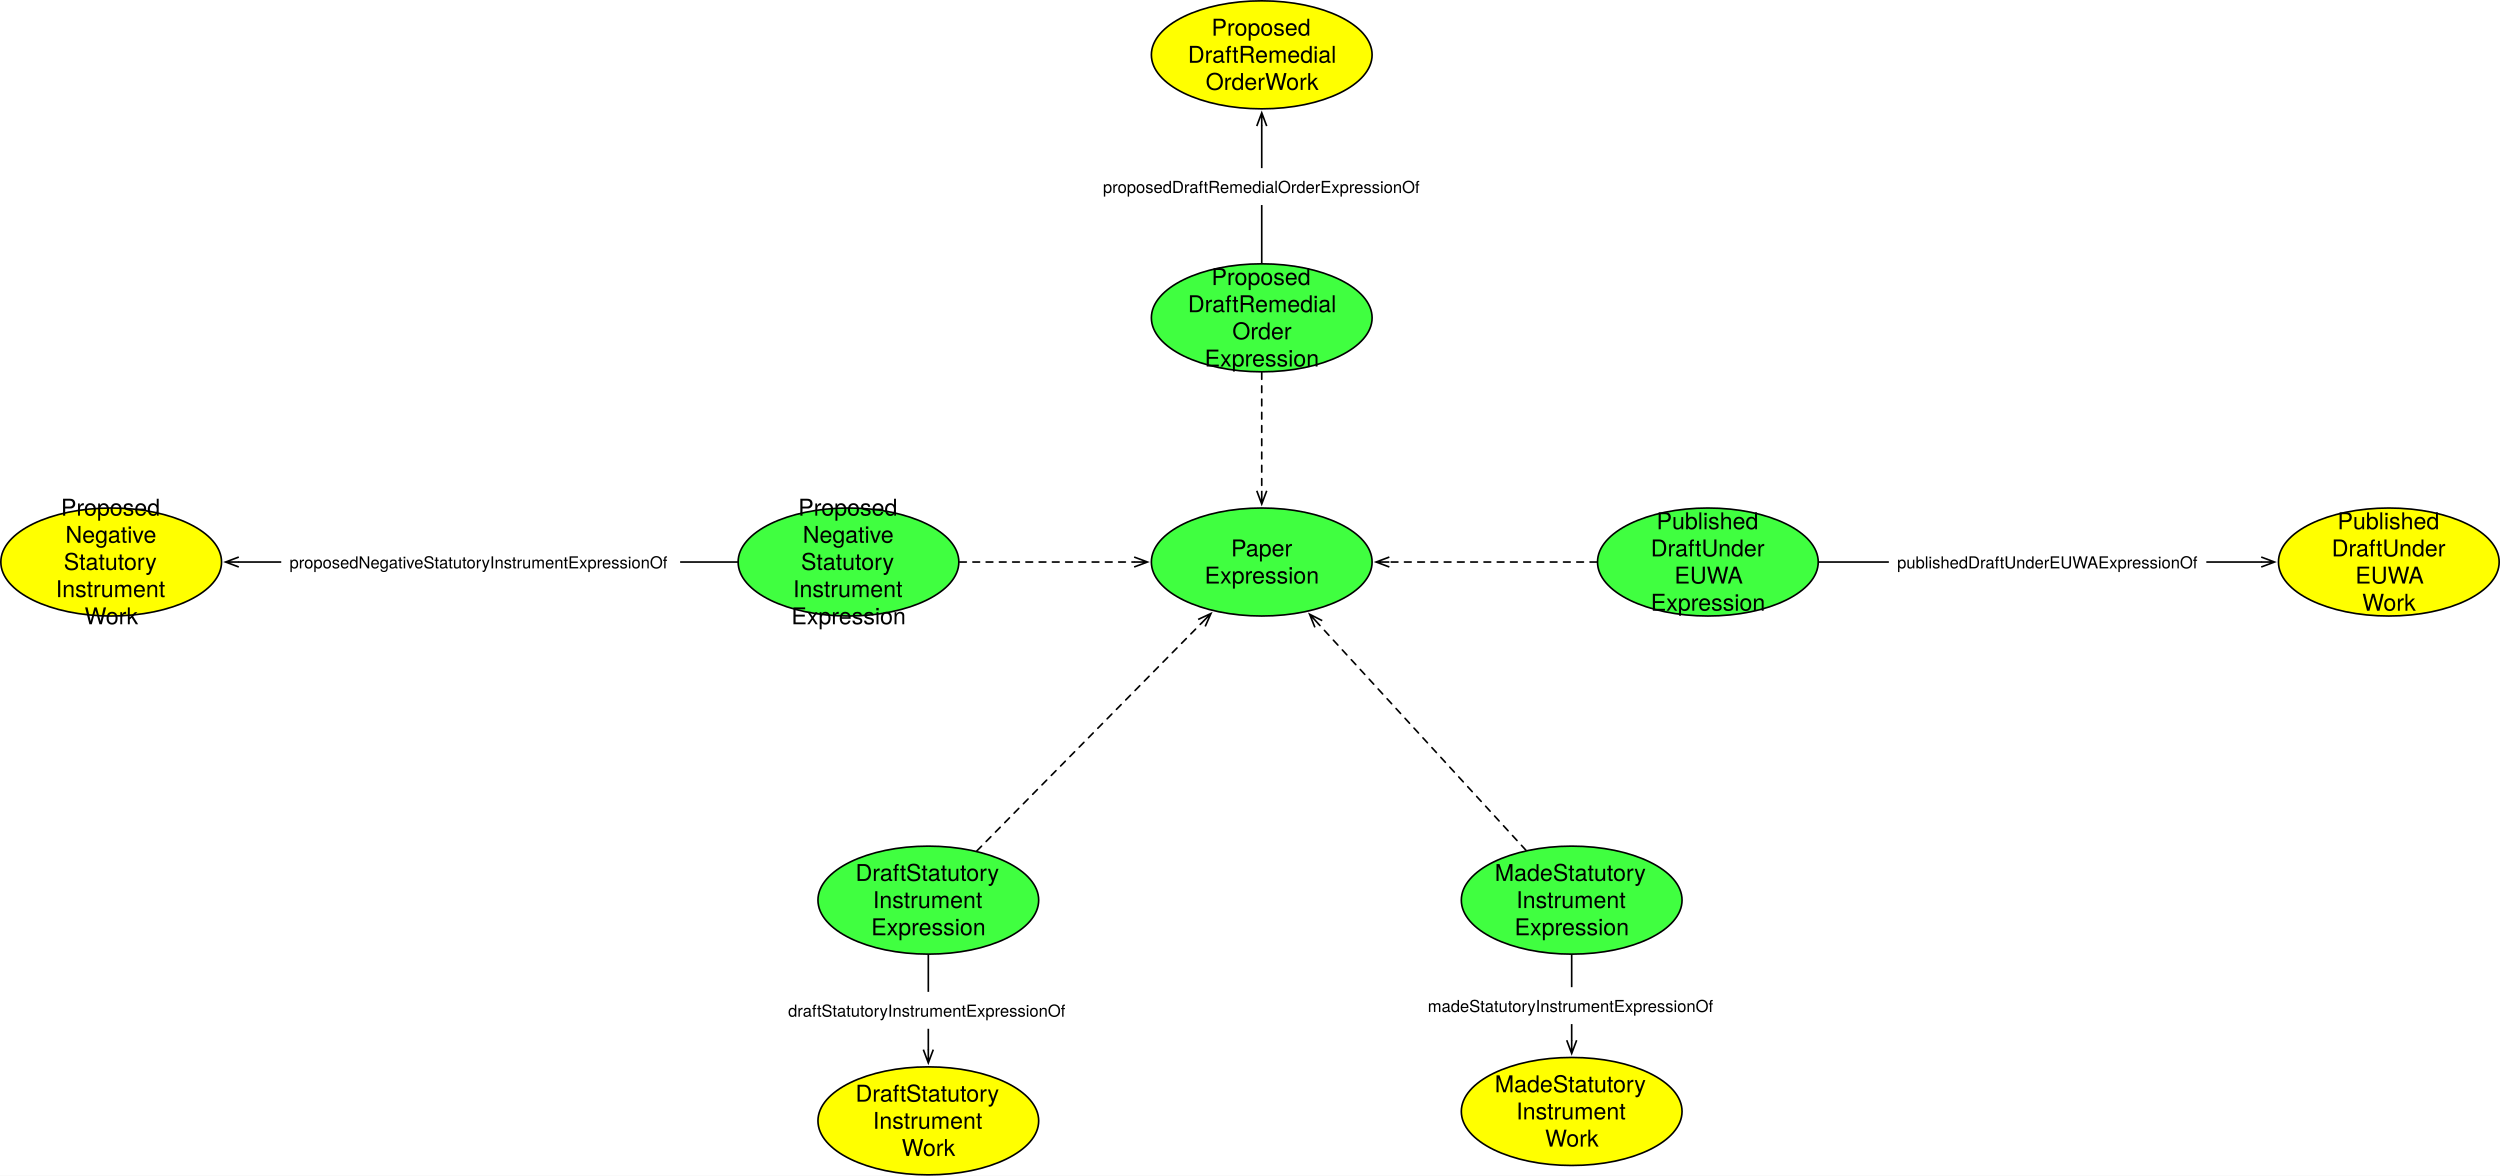
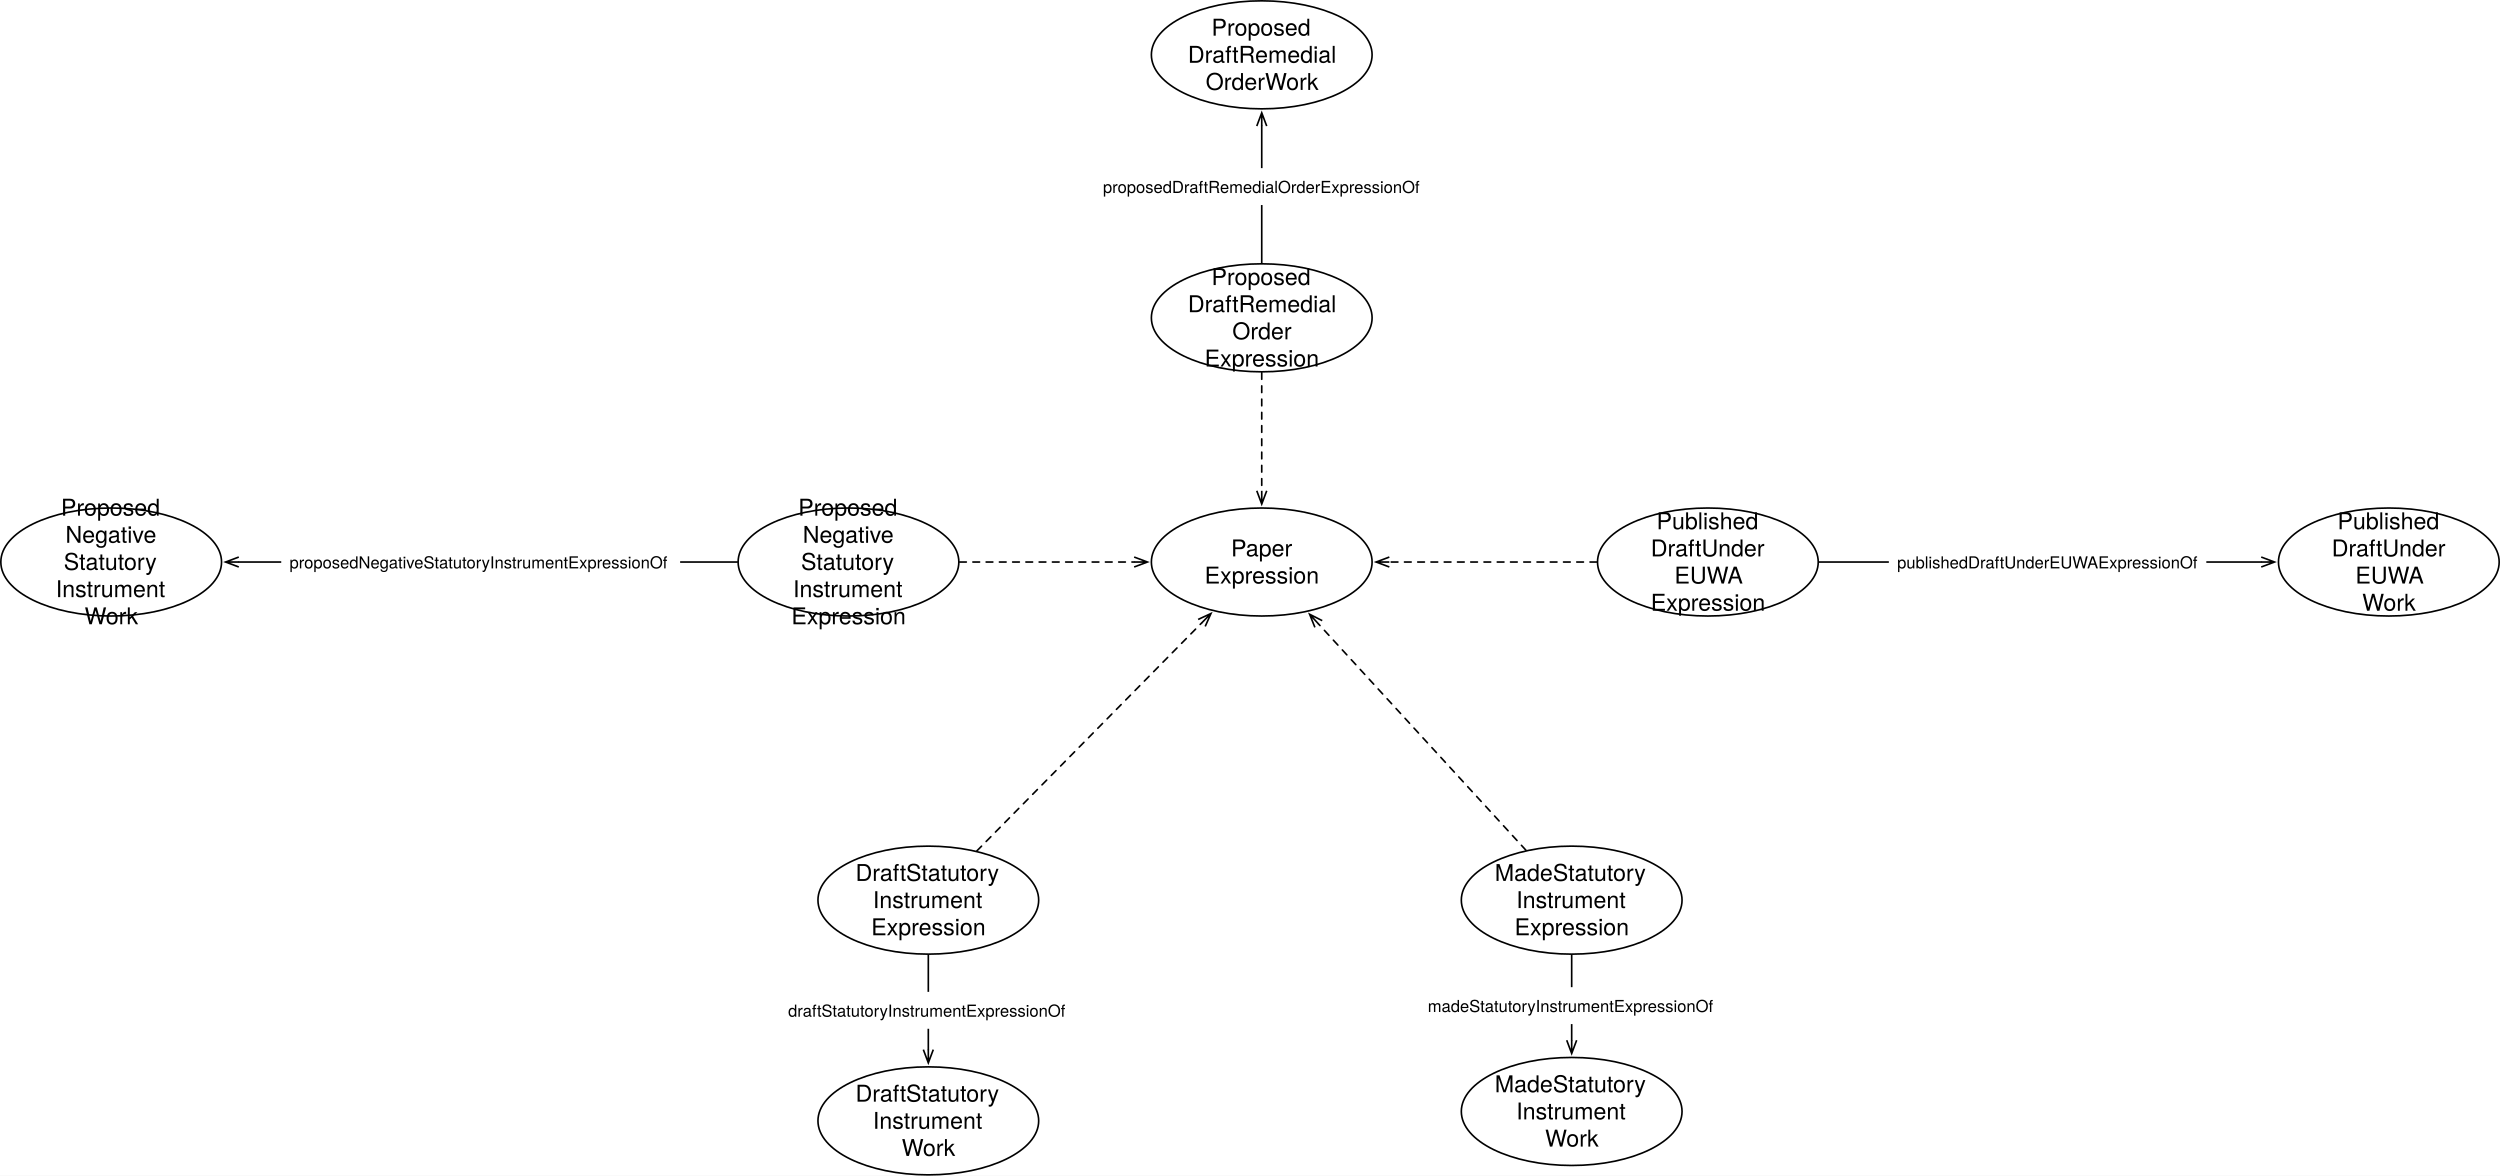
<svg xmlns="http://www.w3.org/2000/svg" version="1.1" viewBox="798.87 674.146 1509.032 709.661" width="1509.032" height="709.661">
  <defs>
    <marker orient="auto" overflow="visible" markerUnits="strokeWidth" id="StickArrow_Marker" stroke-linejoin="miter" stroke-miterlimit="10" viewBox="-1 -4 10 8" markerWidth="10" markerHeight="8" color="black">
      <g>
        <path d="M 8 0 L 0 0 M 0 -3 L 8 0 L 0 3" fill="none" stroke="currentColor" stroke-width="1" />
      </g>
    </marker>
  </defs>
  <g id="Canvas_1" stroke="none" fill-opacity="1" stroke-opacity="1" stroke-dasharray="none" fill="none">
    <rect fill="white" x="798.87" y="674.146" width="1509.032" height="709.661" />
    <g id="Canvas_1_Layer_1">
      <g id="Graphic_421">
-         <ellipse cx="1747.559" cy="1345.039" rx="66.614" ry="32.598" fill="yellow" />
+         <ellipse cx="1747.559" cy="1345.039" rx="66.614" ry="32.598" fill="white" />
        <ellipse cx="1747.559" cy="1345.039" rx="66.614" ry="32.598" stroke="black" stroke-linecap="round" stroke-linejoin="round" stroke-width="1" />
        <text transform="translate(1699.268 1320.451)" fill="black">
          <tspan font-family="Helvetica Neue" font-size="14" fill="black" x="1.874" y="13">MadeStatutory</tspan>
          <tspan font-family="Helvetica Neue" font-size="14" fill="black" x="14.831" y="29.392">Instrument</tspan>
          <tspan font-family="Helvetica Neue" font-size="14" fill="black" x="32.226" y="45.784">Work</tspan>
        </text>
      </g>
      <g id="Graphic_431">
-         <ellipse cx="1359.213" cy="1350.709" rx="66.614" ry="32.598" fill="yellow" />
+         <ellipse cx="1359.213" cy="1350.709" rx="66.614" ry="32.598" fill="white" />
        <ellipse cx="1359.213" cy="1350.709" rx="66.614" ry="32.598" stroke="black" stroke-linecap="round" stroke-linejoin="round" stroke-width="1" />
        <text transform="translate(1310.921 1326.121)" fill="black">
          <tspan font-family="Helvetica Neue" font-size="14" fill="black" x="4.345" y="13">DraftStatutory</tspan>
          <tspan font-family="Helvetica Neue" font-size="14" fill="black" x="14.831" y="29.392">Instrument</tspan>
          <tspan font-family="Helvetica Neue" font-size="14" fill="black" x="32.226" y="45.784">Work</tspan>
        </text>
      </g>
      <g id="Graphic_435">
-         <ellipse cx="865.984" cy="1013.386" rx="66.614" ry="32.598" fill="yellow" />
+         <ellipse cx="865.984" cy="1013.386" rx="66.614" ry="32.598" fill="white" />
        <ellipse cx="865.984" cy="1013.386" rx="66.614" ry="32.598" stroke="black" stroke-linecap="round" stroke-linejoin="round" stroke-width="1" />
        <text transform="translate(817.6929 972.4058)" fill="black">
          <tspan font-family="Helvetica Neue" font-size="14" fill="black" x="17.953" y="13">Proposed</tspan>
          <tspan font-family="Helvetica Neue" font-size="14" fill="black" x="20.683" y="29.392">Negative</tspan>
          <tspan font-family="Helvetica Neue" font-size="14" fill="black" x="19.64" y="45.784">Statutory</tspan>
          <tspan font-family="Helvetica Neue" font-size="14" fill="black" x="14.831" y="62.176">Instrument</tspan>
          <tspan font-family="Helvetica Neue" font-size="14" fill="black" x="32.226" y="78.568">Work</tspan>
        </text>
      </g>
      <g id="Graphic_551">
-         <ellipse cx="2240.787" cy="1013.386" rx="66.614" ry="32.598" fill="yellow" />
+         <ellipse cx="2240.787" cy="1013.386" rx="66.614" ry="32.598" fill="white" />
        <ellipse cx="2240.787" cy="1013.386" rx="66.614" ry="32.598" stroke="black" stroke-linecap="round" stroke-linejoin="round" stroke-width="1" />
        <text transform="translate(2192.496 980.6018)" fill="black">
          <tspan font-family="Helvetica Neue" font-size="14" fill="black" x="17.302" y="13">Published</tspan>
          <tspan font-family="Helvetica Neue" font-size="14" fill="black" x="13.809" y="29.392">DraftUnder</tspan>
          <tspan font-family="Helvetica Neue" font-size="14" fill="black" x="28.11" y="45.784">EUWA</tspan>
          <tspan font-family="Helvetica Neue" font-size="14" fill="black" x="32.226" y="62.176">Work</tspan>
        </text>
      </g>
      <g id="Graphic_567">
-         <ellipse cx="1560.472" cy="707.244" rx="66.614" ry="32.598" fill="yellow" />
+         <ellipse cx="1560.472" cy="707.244" rx="66.614" ry="32.598" fill="white" />
        <ellipse cx="1560.472" cy="707.244" rx="66.614" ry="32.598" stroke="black" stroke-linecap="round" stroke-linejoin="round" stroke-width="1" />
        <text transform="translate(1512.181 682.6561)" fill="black">
          <tspan font-family="Helvetica Neue" font-size="14" fill="black" x="17.953" y="13">Proposed</tspan>
          <tspan font-family="Helvetica Neue" font-size="14" fill="black" x="3.694" y="29.392">DraftRemedial</tspan>
          <tspan font-family="Helvetica Neue" font-size="14" fill="black" x="14.46" y="45.784">OrderWork</tspan>
        </text>
      </g>
      <g id="Graphic_573">
-         <ellipse cx="1311.024" cy="1013.386" rx="66.614" ry="32.598" fill="#40ff40" />
+         <ellipse cx="1311.024" cy="1013.386" rx="66.614" ry="32.598" fill="white" />
        <ellipse cx="1311.024" cy="1013.386" rx="66.614" ry="32.598" stroke="black" stroke-linecap="round" stroke-linejoin="round" stroke-width="1" />
        <text transform="translate(1262.732 972.4058)" fill="black">
          <tspan font-family="Helvetica Neue" font-size="14" fill="black" x="17.953" y="13">Proposed</tspan>
          <tspan font-family="Helvetica Neue" font-size="14" fill="black" x="20.683" y="29.392">Negative</tspan>
          <tspan font-family="Helvetica Neue" font-size="14" fill="black" x="19.64" y="45.784">Statutory</tspan>
          <tspan font-family="Helvetica Neue" font-size="14" fill="black" x="14.831" y="62.176">Instrument</tspan>
          <tspan font-family="Helvetica Neue" font-size="14" fill="black" x="13.809" y="78.568">Expression</tspan>
        </text>
      </g>
      <g id="Graphic_572">
-         <ellipse cx="1829.764" cy="1013.386" rx="66.614" ry="32.598" fill="#40ff40" />
+         <ellipse cx="1829.764" cy="1013.386" rx="66.614" ry="32.598" fill="white" />
        <ellipse cx="1829.764" cy="1013.386" rx="66.614" ry="32.598" stroke="black" stroke-linecap="round" stroke-linejoin="round" stroke-width="1" />
        <text transform="translate(1781.472 980.6018)" fill="black">
          <tspan font-family="Helvetica Neue" font-size="14" fill="black" x="17.302" y="13">Published</tspan>
          <tspan font-family="Helvetica Neue" font-size="14" fill="black" x="13.809" y="29.392">DraftUnder</tspan>
          <tspan font-family="Helvetica Neue" font-size="14" fill="black" x="28.11" y="45.784">EUWA</tspan>
          <tspan font-family="Helvetica Neue" font-size="14" fill="black" x="13.809" y="62.176">Expression</tspan>
        </text>
      </g>
      <g id="Graphic_571">
-         <ellipse cx="1560.472" cy="865.984" rx="66.614" ry="32.598" fill="#40ff40" />
+         <ellipse cx="1560.472" cy="865.984" rx="66.614" ry="32.598" fill="white" />
        <ellipse cx="1560.472" cy="865.984" rx="66.614" ry="32.598" stroke="black" stroke-linecap="round" stroke-linejoin="round" stroke-width="1" />
        <text transform="translate(1512.181 833.2003)" fill="black">
          <tspan font-family="Helvetica Neue" font-size="14" fill="black" x="17.953" y="13">Proposed</tspan>
          <tspan font-family="Helvetica Neue" font-size="14" fill="black" x="3.694" y="29.392">DraftRemedial</tspan>
          <tspan font-family="Helvetica Neue" font-size="14" fill="black" x="30.525" y="45.784">Order</tspan>
          <tspan font-family="Helvetica Neue" font-size="14" fill="black" x="13.809" y="62.176">Expression</tspan>
        </text>
      </g>
      <g id="Line_575">
        <line x1="1243.909" y1="1013.386" x2="942.999" y2="1013.386" marker-end="url(#StickArrow_Marker)" stroke="black" stroke-linecap="round" stroke-linejoin="round" stroke-width="1" />
      </g>
      <g id="Graphic_574">
        <rect x="968.627" y="1002.246" width="240.78" height="22.28" fill="white" />
        <text transform="translate(973.6272 1007.246)" fill="black">
          <tspan font-family="Helvetica Neue" font-size="10" fill="black" x="0" y="10">proposedNegativeStatutoryInstrumentExpressionOf</tspan>
        </text>
      </g>
      <g id="Line_577">
        <line x1="1560.472" y1="832.886" x2="1560.472" y2="750.242" marker-end="url(#StickArrow_Marker)" stroke="black" stroke-linecap="round" stroke-linejoin="round" stroke-width="1" />
      </g>
      <g id="Graphic_576">
        <rect x="1459.622" y="775.627" width="201.7" height="22.28" fill="white" />
        <text transform="translate(1464.622 780.627)" fill="black">
          <tspan font-family="Helvetica Neue" font-size="10" fill="black" x="36948222e-20" y="10">proposedDraftRemedialOrderExpressionOf</tspan>
        </text>
      </g>
      <g id="Line_579">
        <line x1="1896.878" y1="1013.386" x2="2163.773" y2="1013.386" marker-end="url(#StickArrow_Marker)" stroke="black" stroke-linecap="round" stroke-linejoin="round" stroke-width="1" />
      </g>
      <g id="Graphic_578">
        <rect x="1939.004" y="1002.246" width="191.63" height="22.28" fill="white" />
        <text transform="translate(1944.004 1007.246)" fill="black">
          <tspan font-family="Helvetica Neue" font-size="10" fill="black" x="5115908e-19" y="10">publishedDraftUnderEUWAExpressionOf</tspan>
        </text>
      </g>
      <g id="Graphic_581">
-         <ellipse cx="1359.213" cy="1217.48" rx="66.614" ry="32.598" fill="#40ff40" />
+         <ellipse cx="1359.213" cy="1217.48" rx="66.614" ry="32.598" fill="white" />
        <ellipse cx="1359.213" cy="1217.48" rx="66.614" ry="32.598" stroke="black" stroke-linecap="round" stroke-linejoin="round" stroke-width="1" />
        <text transform="translate(1310.921 1192.892)" fill="black">
          <tspan font-family="Helvetica Neue" font-size="14" fill="black" x="4.345" y="13">DraftStatutory</tspan>
          <tspan font-family="Helvetica Neue" font-size="14" fill="black" x="14.831" y="29.392">Instrument</tspan>
          <tspan font-family="Helvetica Neue" font-size="14" fill="black" x="13.809" y="45.784">Expression</tspan>
        </text>
      </g>
      <g id="Line_583">
        <line x1="1359.213" y1="1250.579" x2="1359.213" y2="1307.71" marker-end="url(#StickArrow_Marker)" stroke="black" stroke-linecap="round" stroke-linejoin="round" stroke-width="1" />
      </g>
      <g id="Graphic_582">
        <rect x="1269.568" y="1272.844" width="179.29" height="22.28" fill="white" />
        <text transform="translate(1274.568 1277.844)" fill="black">
          <tspan font-family="Helvetica Neue" font-size="10" fill="black" x="4405365e-19" y="10">draftStatutoryInstrumentExpressionOf</tspan>
        </text>
      </g>
      <g id="Graphic_584">
-         <ellipse cx="1747.559" cy="1217.48" rx="66.614" ry="32.598" fill="#40ff40" />
+         <ellipse cx="1747.559" cy="1217.48" rx="66.614" ry="32.598" fill="white" />
        <ellipse cx="1747.559" cy="1217.48" rx="66.614" ry="32.598" stroke="black" stroke-linecap="round" stroke-linejoin="round" stroke-width="1" />
        <text transform="translate(1699.268 1192.892)" fill="black">
          <tspan font-family="Helvetica Neue" font-size="14" fill="black" x="1.874" y="13">MadeStatutory</tspan>
          <tspan font-family="Helvetica Neue" font-size="14" fill="black" x="14.831" y="29.392">Instrument</tspan>
          <tspan font-family="Helvetica Neue" font-size="14" fill="black" x="13.809" y="45.784">Expression</tspan>
        </text>
      </g>
      <g id="Line_586">
        <line x1="1747.559" y1="1250.579" x2="1747.559" y2="1302.041" marker-end="url(#StickArrow_Marker)" stroke="black" stroke-linecap="round" stroke-linejoin="round" stroke-width="1" />
      </g>
      <g id="Graphic_585">
        <rect x="1655.684" y="1270.018" width="183.75" height="22.28" fill="white" />
        <text transform="translate(1660.684 1275.018)" fill="black">
          <tspan font-family="Helvetica Neue" font-size="10" fill="black" x="0" y="10">madeStatutoryInstrumentExpressionOf</tspan>
        </text>
      </g>
      <g id="Graphic_587">
-         <ellipse cx="1560.472" cy="1013.386" rx="66.614" ry="32.598" fill="#40ff40" />
+         <ellipse cx="1560.472" cy="1013.386" rx="66.614" ry="32.598" fill="white" />
        <ellipse cx="1560.472" cy="1013.386" rx="66.614" ry="32.598" stroke="black" stroke-linecap="round" stroke-linejoin="round" stroke-width="1" />
        <text transform="translate(1512.181 996.9938)" fill="black">
          <tspan font-family="Helvetica Neue" font-size="14" fill="black" x="29.755" y="13">Paper</tspan>
          <tspan font-family="Helvetica Neue" font-size="14" fill="black" x="13.809" y="29.392">Expression</tspan>
        </text>
      </g>
      <g id="Line_588">
        <line x1="1560.472" y1="899.083" x2="1560.472" y2="970.387" marker-end="url(#StickArrow_Marker)" stroke="black" stroke-linecap="round" stroke-linejoin="round" stroke-dasharray="4.0,4.0" stroke-width="1" />
      </g>
      <g id="Line_589">
        <line x1="1378.138" y1="1013.386" x2="1483.458" y2="1013.386" marker-end="url(#StickArrow_Marker)" stroke="black" stroke-linecap="round" stroke-linejoin="round" stroke-dasharray="4.0,4.0" stroke-width="1" />
      </g>
      <g id="Line_590">
        <line x1="1762.65" y1="1013.386" x2="1637.487" y2="1013.386" marker-end="url(#StickArrow_Marker)" stroke="black" stroke-linecap="round" stroke-linejoin="round" stroke-dasharray="4.0,4.0" stroke-width="1" />
      </g>
      <g id="Line_591">
        <line x1="1719.949" y1="1187.361" x2="1594.772" y2="1050.803" marker-end="url(#StickArrow_Marker)" stroke="black" stroke-linecap="round" stroke-linejoin="round" stroke-dasharray="4.0,4.0" stroke-width="1" />
      </g>
      <g id="Line_592">
        <line x1="1388.523" y1="1187.757" x2="1524.211" y2="1050.158" marker-end="url(#StickArrow_Marker)" stroke="black" stroke-linecap="round" stroke-linejoin="round" stroke-dasharray="4.0,4.0" stroke-width="1" />
      </g>
    </g>
  </g>
</svg>
